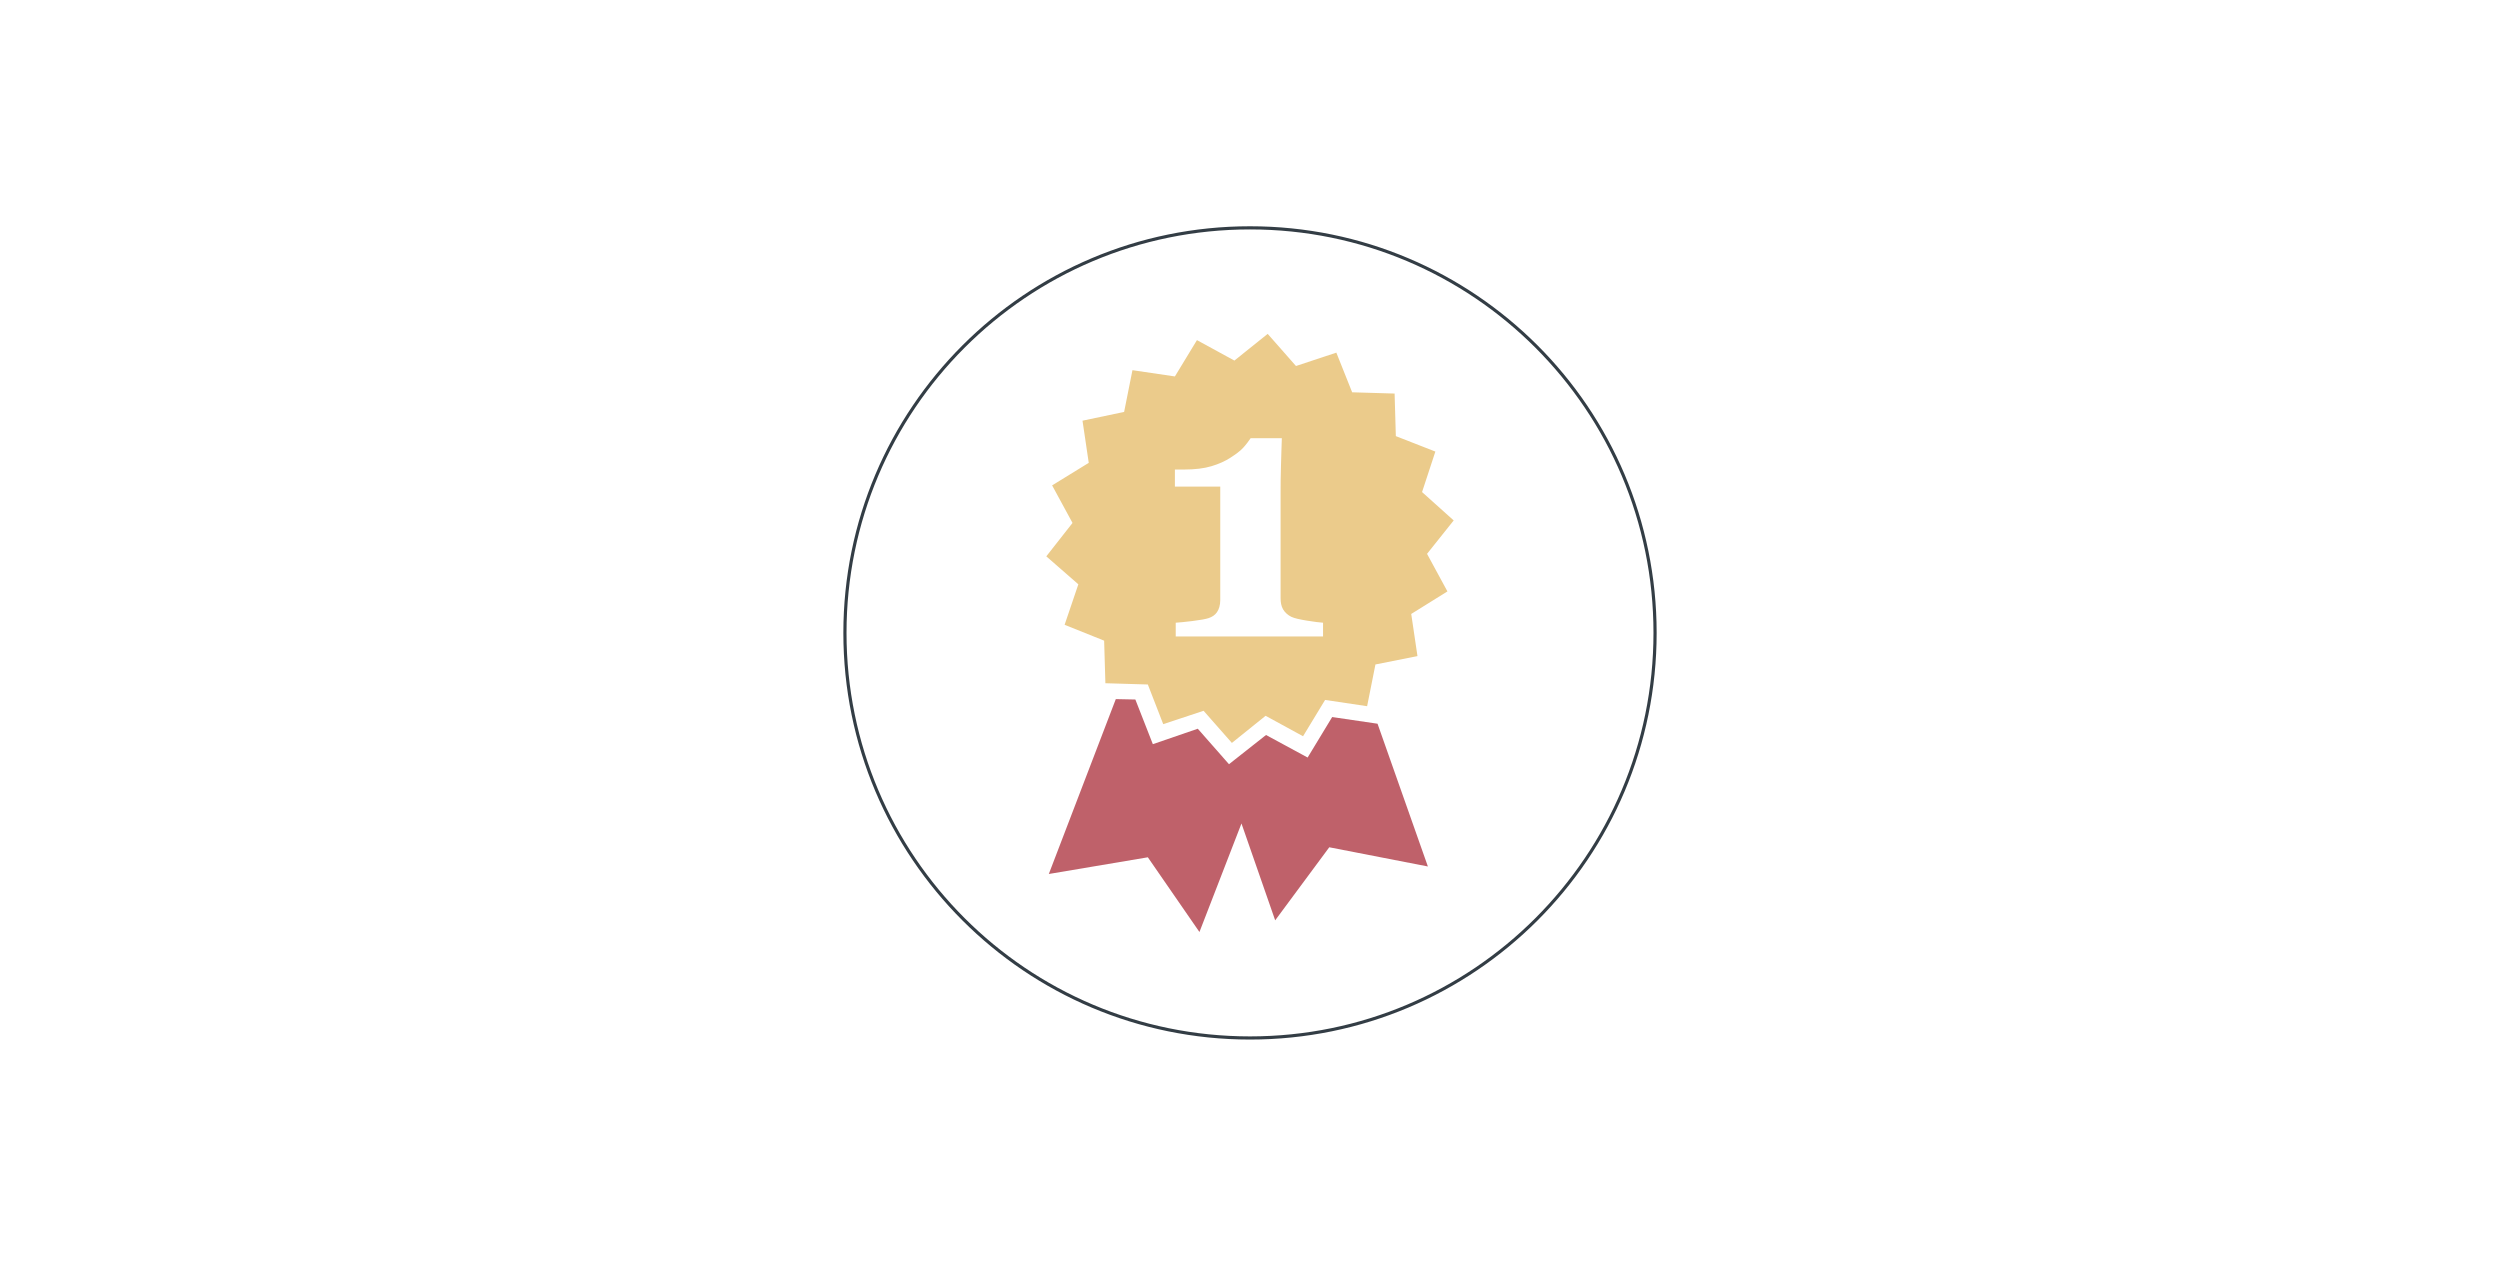
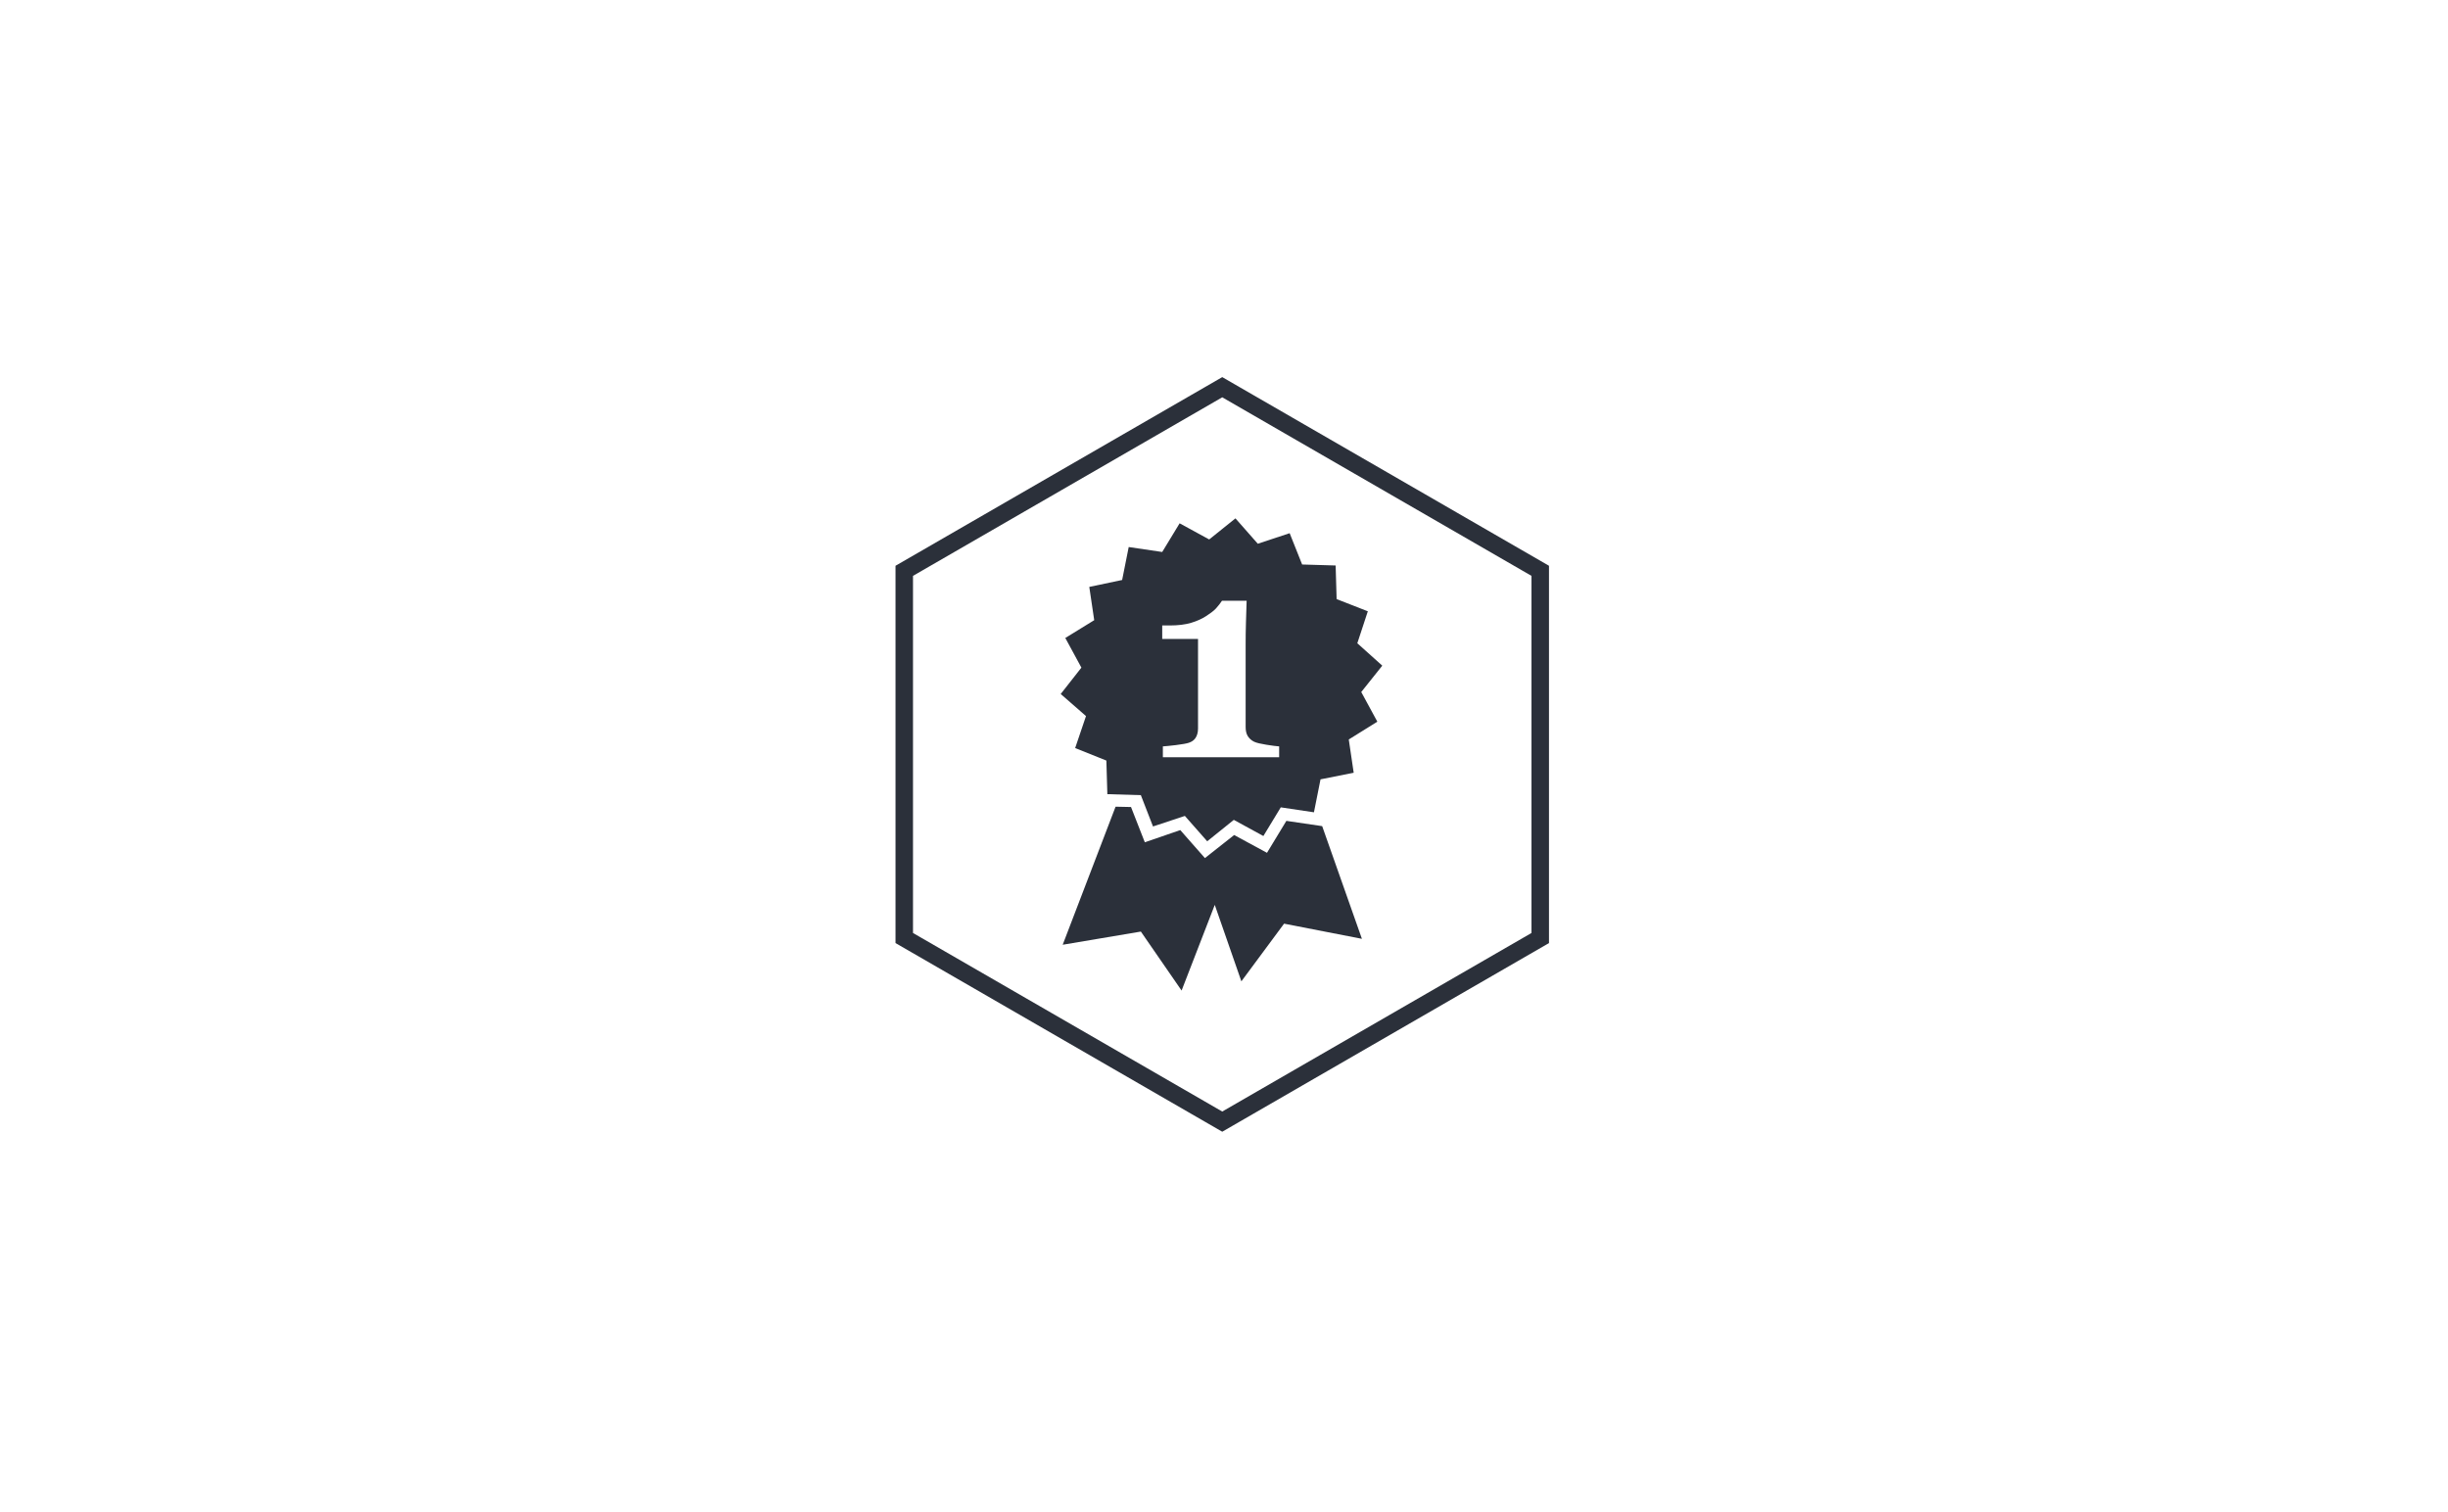
- <svg xmlns="http://www.w3.org/2000/svg" width="790px" height="400px" viewBox="0 0 790 400" version="1.1">
+ <svg xmlns="http://www.w3.org/2000/svg" width="980px" height="605px" viewBox="0 0 980 605" version="1.1">
  <defs />
  <g id="Page-1" stroke="none" stroke-width="1" fill="none" fill-rule="evenodd">
-     <g id="noun_16476_cc" transform="translate(267, 72)">
-       <path d="M192.365,92.459 L182.369,83.49 L186.576,70.696 L174.085,65.816 L173.694,52.362 L160.281,51.967 L155.284,39.435 L142.528,43.656 L133.587,33.5 L123.069,41.941 L111.236,35.479 L104.266,46.956 L90.854,44.977 L88.223,58.166 L75.073,60.937 L77.044,74.259 L65.472,81.381 L71.915,93.251 L63.631,103.804 L73.756,112.642 L69.416,125.436 L81.909,130.449 L82.303,143.901 L95.715,144.298 L100.58,156.83 L113.335,152.609 L122.276,162.765 L132.927,154.191 L144.761,160.655 L151.73,149.18 L165.009,151.159 L167.639,137.968 L180.92,135.329 L178.949,122.008 L190.386,114.886 L183.944,103.014 L192.365,92.459 L192.365,92.459 Z M151.077,129.13 L104.528,129.13 L104.528,124.777 C105.656,124.699 107.322,124.554 109.789,124.249 C112.253,123.945 114.013,123.628 114.918,123.325 C116.046,122.949 116.907,122.384 117.548,121.478 C118.187,120.573 118.601,119.239 118.601,117.655 L118.601,81.776 L104.268,81.776 L104.268,76.368 L107.292,76.368 C110.567,76.368 113.45,76.032 115.839,75.314 C118.23,74.595 120.175,73.696 121.756,72.675 C123.374,71.618 124.797,70.641 125.831,69.509 C126.868,68.377 127.597,67.345 128.198,66.475 L138.06,66.475 C137.947,68.929 137.909,71.766 137.794,75.049 C137.683,78.334 137.666,81.281 137.666,83.885 L137.666,116.993 C137.666,118.352 137.87,119.552 138.454,120.554 C139.038,121.556 139.991,122.401 141.084,122.928 C142.064,123.38 143.655,123.737 145.95,124.115 C148.246,124.491 149.986,124.699 151.079,124.775 L151.079,129.13 L151.077,129.13 Z" id="Shape" fill="#EBCB8B" />
-       <path d="M153.969,154.586 L146.211,167.379 L133.065,160.257 L121.36,169.49 L111.498,158.279 L97.298,163.16 L91.773,149.046 L85.595,148.916 L85.595,148.914 L64.425,204.18 L95.719,198.904 L112.023,222.514 L125.305,188.219 L135.955,218.823 L153.048,195.738 L184.212,201.807 L168.303,156.696 L153.969,154.586 Z" id="Shape" fill="#BF616A" />
-       <circle id="Oval-1" stroke="#333D45" cx="128" cy="128" r="128" />
+     <g id="Group" transform="translate(362, 155)">
+       <g id="noun_16476_cc" transform="translate(62, 52)" fill="#2B303A">
+         <path d="M129.365,59.459 L119.369,50.49 L123.576,37.696 L111.085,32.816 L110.694,19.362 L97.281,18.967 L92.284,6.435 L79.528,10.656 L70.587,0.5 L60.069,8.941 L48.236,2.479 L41.266,13.956 L27.854,11.977 L25.223,25.166 L12.073,27.937 L14.044,41.259 L2.472,48.381 L8.915,60.251 L0.631,70.804 L10.756,79.642 L6.416,92.436 L18.909,97.449 L19.303,110.901 L32.715,111.298 L37.58,123.83 L50.335,119.609 L59.276,129.765 L69.927,121.191 L81.761,127.655 L88.73,116.18 L102.009,118.159 L104.639,104.968 L117.92,102.329 L115.949,89.008 L127.386,81.886 L120.944,70.014 L129.365,59.459 L129.365,59.459 Z M88.077,96.13 L41.528,96.13 L41.528,91.777 C42.656,91.699 44.322,91.554 46.789,91.249 C49.253,90.945 51.013,90.628 51.918,90.325 C53.046,89.949 53.907,89.384 54.548,88.478 C55.187,87.573 55.601,86.239 55.601,84.655 L55.601,48.776 L41.268,48.776 L41.268,43.368 L44.292,43.368 C47.567,43.368 50.45,43.032 52.839,42.314 C55.23,41.595 57.175,40.696 58.756,39.675 C60.374,38.618 61.797,37.641 62.831,36.509 C63.868,35.377 64.597,34.345 65.198,33.475 L75.06,33.475 C74.947,35.929 74.909,38.766 74.794,42.049 C74.683,45.334 74.666,48.281 74.666,50.885 L74.666,83.993 C74.666,85.352 74.87,86.552 75.454,87.554 C76.038,88.556 76.991,89.401 78.084,89.928 C79.064,90.38 80.655,90.737 82.95,91.115 C85.246,91.491 86.986,91.699 88.079,91.775 L88.079,96.13 L88.077,96.13 Z" id="Shape" />
+         <polygon id="Shape" points="90.969 121.586 83.211 134.379 70.065 127.257 58.36 136.49 48.498 125.279 34.298 130.16 28.773 116.046 22.595 115.916 22.595 115.914 1.425 171.18 32.719 165.904 49.023 189.514 62.305 155.219 72.955 185.823 90.048 162.738 121.212 168.807 105.303 123.696" />
+       </g>
+       <polygon id="Mask" stroke="#2B303A" stroke-width="7" points="127.299 0 254.599 73.496 254.599 220.489 127.299 293.985 6.03961325e-14 220.489 -2.13162821e-14 73.496" />
    </g>
  </g>
</svg>
